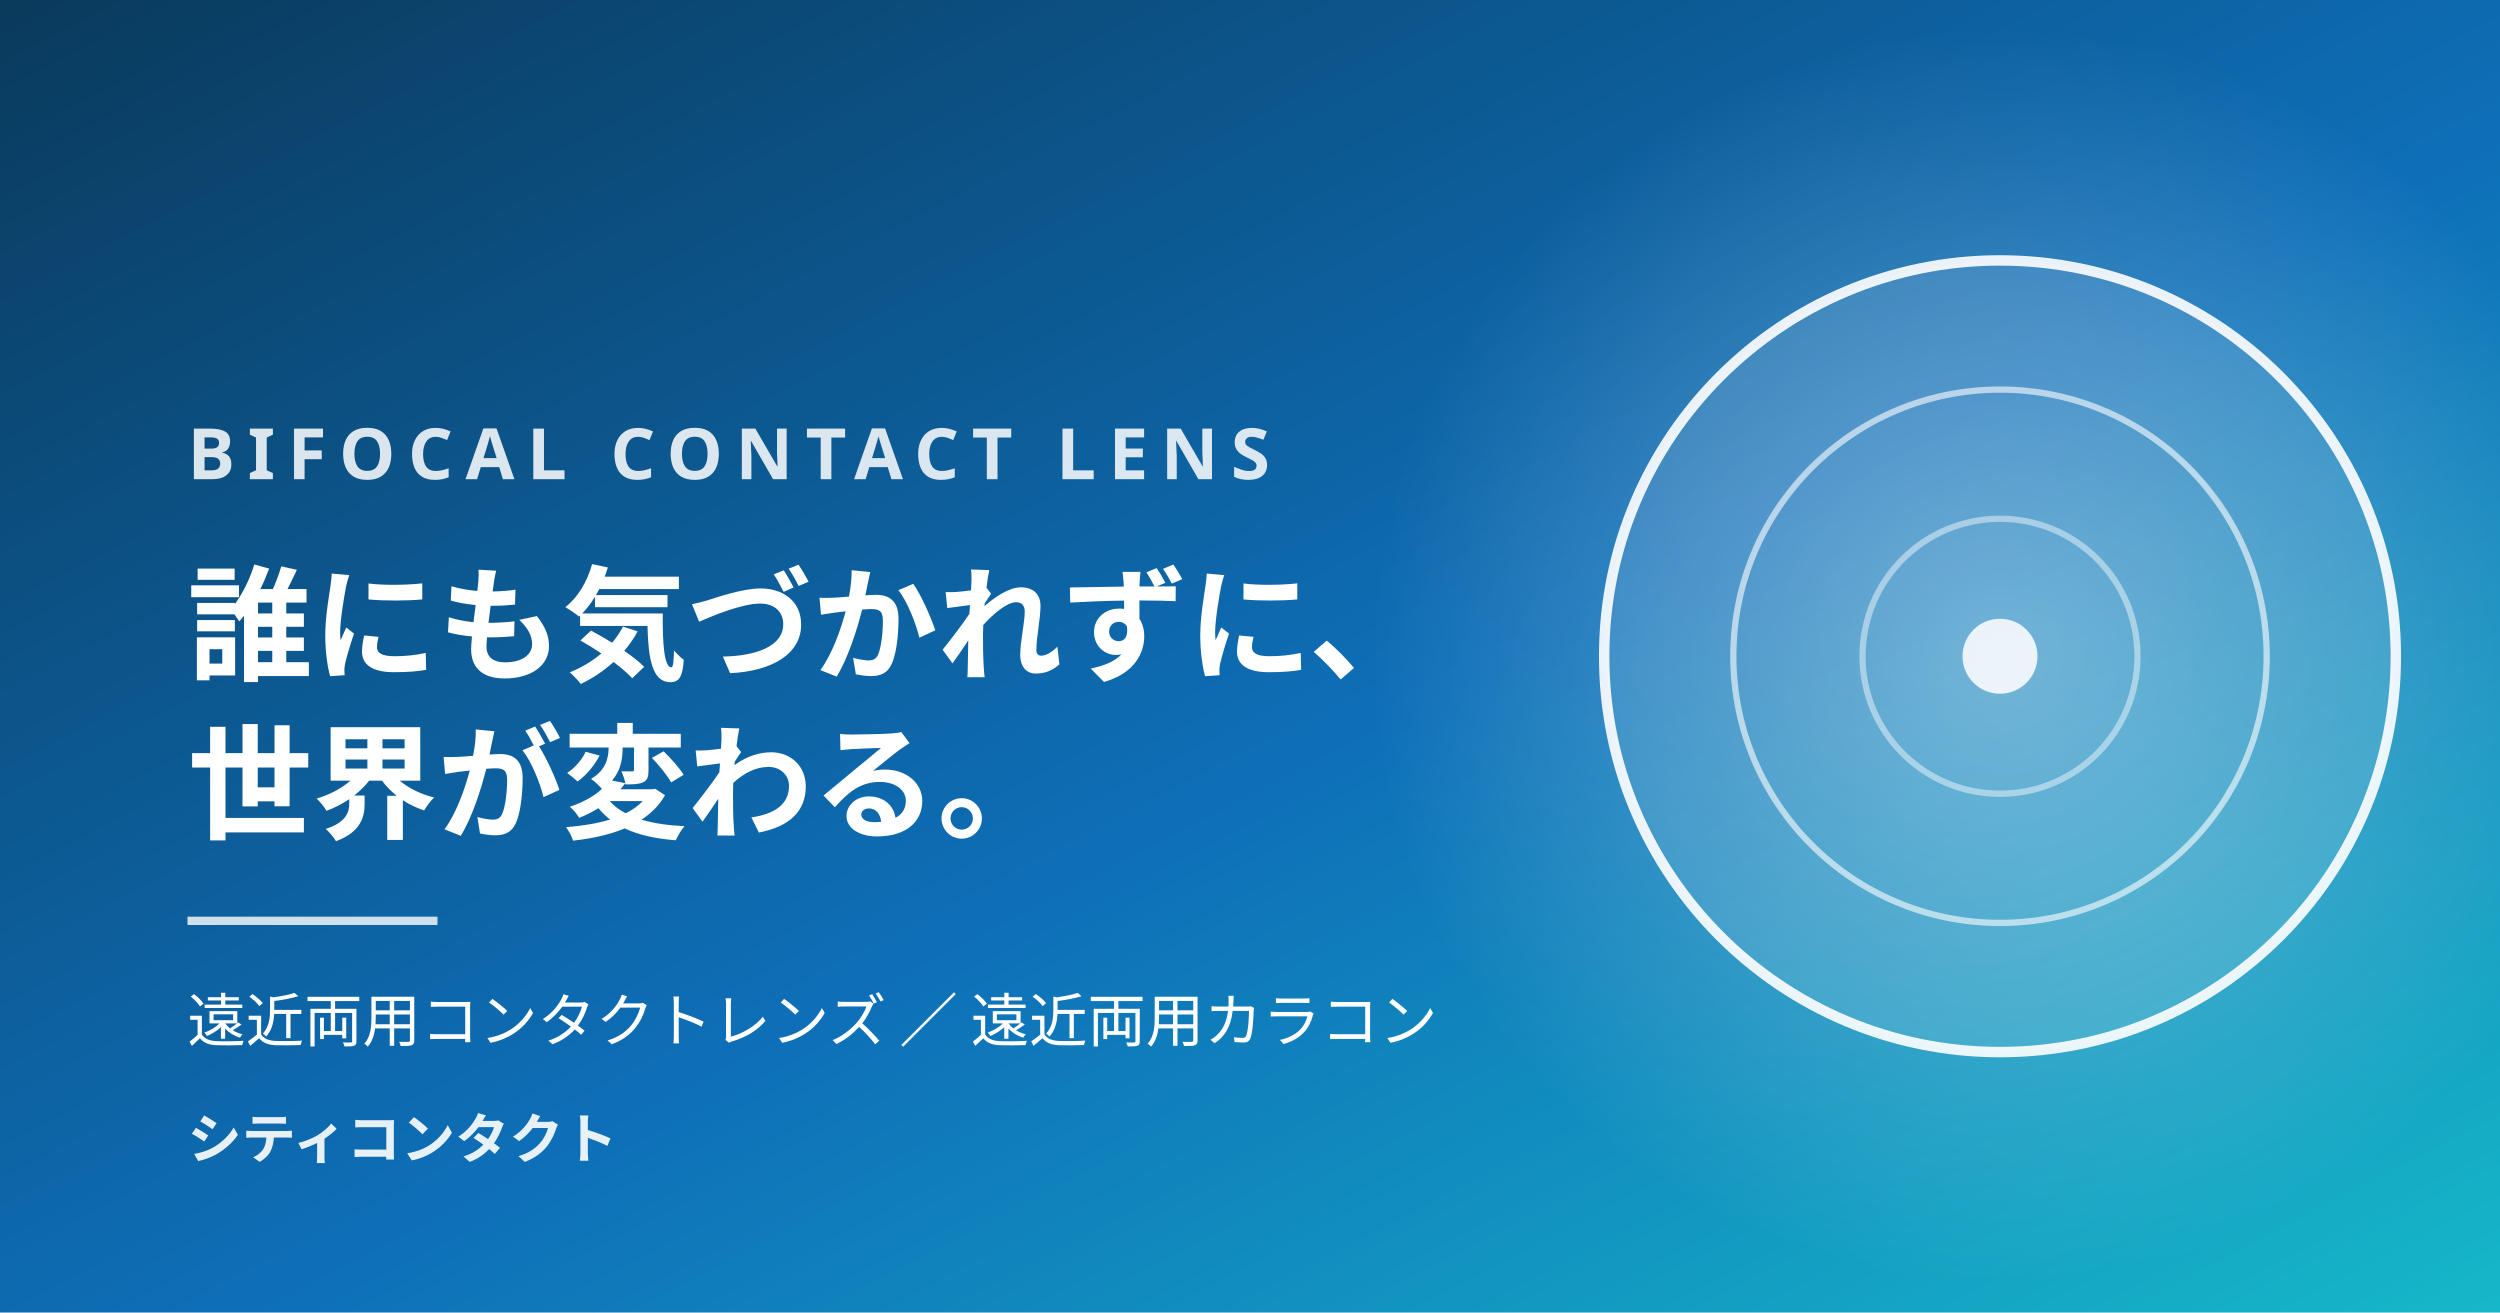
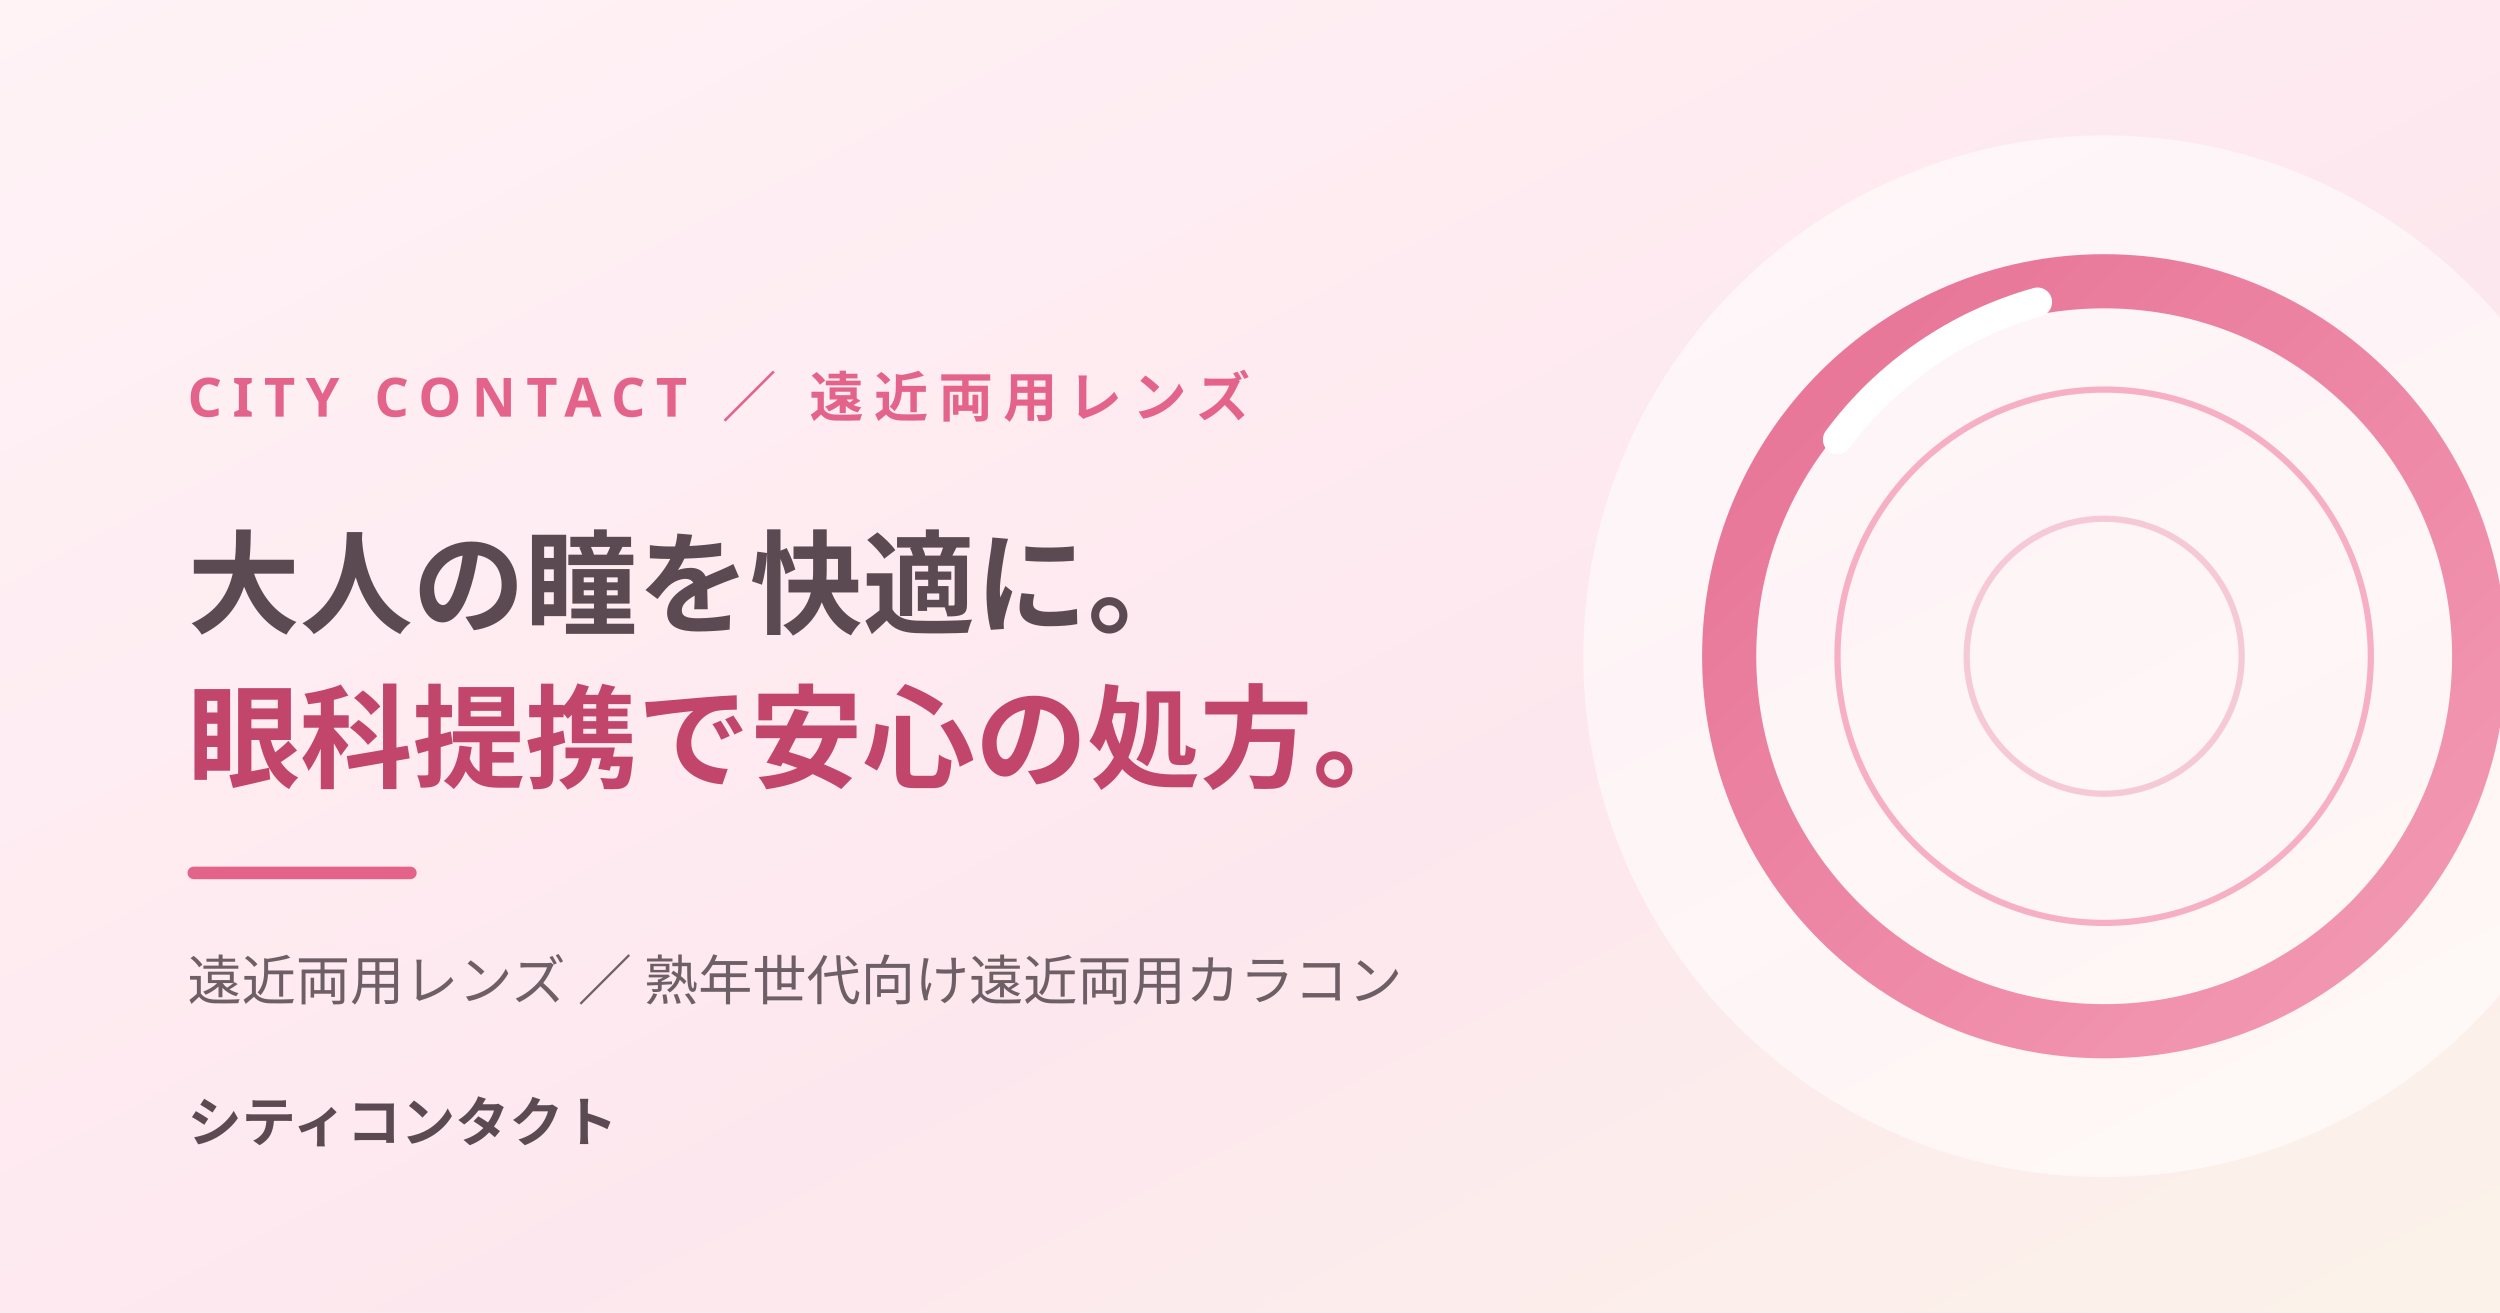
- <svg xmlns="http://www.w3.org/2000/svg" viewBox="0 0 1200 630" width="1200" height="630" role="img" aria-label="誰にも気づかれずに、世界が変わる。遠近両用コンタクトレンズ｜シティコンタクト">
+ <svg xmlns="http://www.w3.org/2000/svg" viewBox="0 0 1200 630" width="1200" height="630" role="img" aria-label="大人の瞳を快適に。眼科提携で安心の遠近両用レンズ｜シティコンタクト">
  <defs>
    <linearGradient id="oBg" x1="0" y1="0" x2="1" y2="1">
-       <stop offset="0%" stop-color="#0A3A5C" />
-       <stop offset="55%" stop-color="#0E6FB8" />
-       <stop offset="100%" stop-color="#16B8C8" />
+       <stop offset="0%" stop-color="#FFF3F6" />
+       <stop offset="60%" stop-color="#FDE7EE" />
+       <stop offset="100%" stop-color="#FBF3E9" />
    </linearGradient>
-     <radialGradient id="oGlow" cx="50%" cy="50%" r="50%">
-       <stop offset="0%" stop-color="#FFFFFF" stop-opacity=".35" />
-       <stop offset="100%" stop-color="#FFFFFF" stop-opacity="0" />
-     </radialGradient>
+     <linearGradient id="oPink" x1="0" y1="0" x2="1" y2="1">
+       <stop offset="0%" stop-color="#E4638A" />
+       <stop offset="100%" stop-color="#F292AF" />
+     </linearGradient>
  </defs>
  <rect width="1200" height="630" fill="url(#oBg)" />
-   <circle cx="960" cy="315" r="300" fill="url(#oGlow)" />
-   <g transform="translate(960 315)">
-     <circle r="190" fill="#FFFFFF" opacity=".10" />
-     <circle r="190" fill="none" stroke="#FFFFFF" stroke-width="5" opacity=".9" />
-     <circle r="128" fill="none" stroke="#FFFFFF" stroke-width="3" opacity=".6" />
-     <circle r="66" fill="none" stroke="#FFFFFF" stroke-width="3" opacity=".45" />
-     <circle r="18" fill="#FFFFFF" opacity=".85" />
+   <circle cx="1010" cy="315" r="250" fill="#FFFFFF" opacity=".55" />
+   <g transform="translate(1010 315)">
+     <circle r="180" fill="none" stroke="url(#oPink)" stroke-width="26" opacity=".9" />
+     <circle r="128" fill="none" stroke="#F292AF" stroke-width="3" opacity=".7" />
+     <circle r="66" fill="none" stroke="#F5C9D7" stroke-width="3" />
+     <path d="M-128-104a180 180 0 0 1 96-66" fill="none" stroke="#FFFFFF" stroke-width="14" stroke-linecap="round" />
  </g>
-   <g font-family="'Noto Sans JP','Hiragino Sans','Yu Gothic',sans-serif" fill="#FFFFFF">
-     <text x="90" y="230" font-size="34" font-weight="700" opacity=".85" letter-spacing="6">BIFOCAL CONTACT LENS</text>
-     <text x="90" y="322" font-size="60" font-weight="700">誰にも気づかれずに、</text>
-     <text x="90" y="398" font-size="60" font-weight="700">世界が変わる。</text>
-     <rect x="90" y="440" width="120" height="4" fill="#FFFFFF" opacity=".8" />
-     <text x="90" y="500" font-size="28">遠近両用コンタクトレンズ ／ 遠近両用カラコン</text>
-     <text x="90" y="556" font-size="26" font-weight="700" opacity=".9">シティコンタクト</text>
+   <g font-family="'Noto Sans JP','Hiragino Sans','Yu Gothic',sans-serif">
+     <text x="90" y="200" font-size="26" font-weight="700" fill="#E4638A" letter-spacing="5">CITY CONTACT ／ 遠近両用レンズ</text>
+     <text x="90" y="300" font-size="54" font-weight="700" fill="#5C4A52">大人の瞳を快適に。</text>
+     <text x="90" y="374" font-size="54" font-weight="700" fill="#C2456C">眼科提携で安心の処方。</text>
+     <rect x="90" y="416" width="110" height="6" rx="3" fill="#E4638A" />
+     <text x="90" y="480" font-size="26" fill="#6E5F66">遠近両用レンズ ／ 熟年世代向け遠近両用カラコン</text>
+     <text x="90" y="548" font-size="26" font-weight="700" fill="#5C4A52">シティコンタクト</text>
  </g>
</svg>
